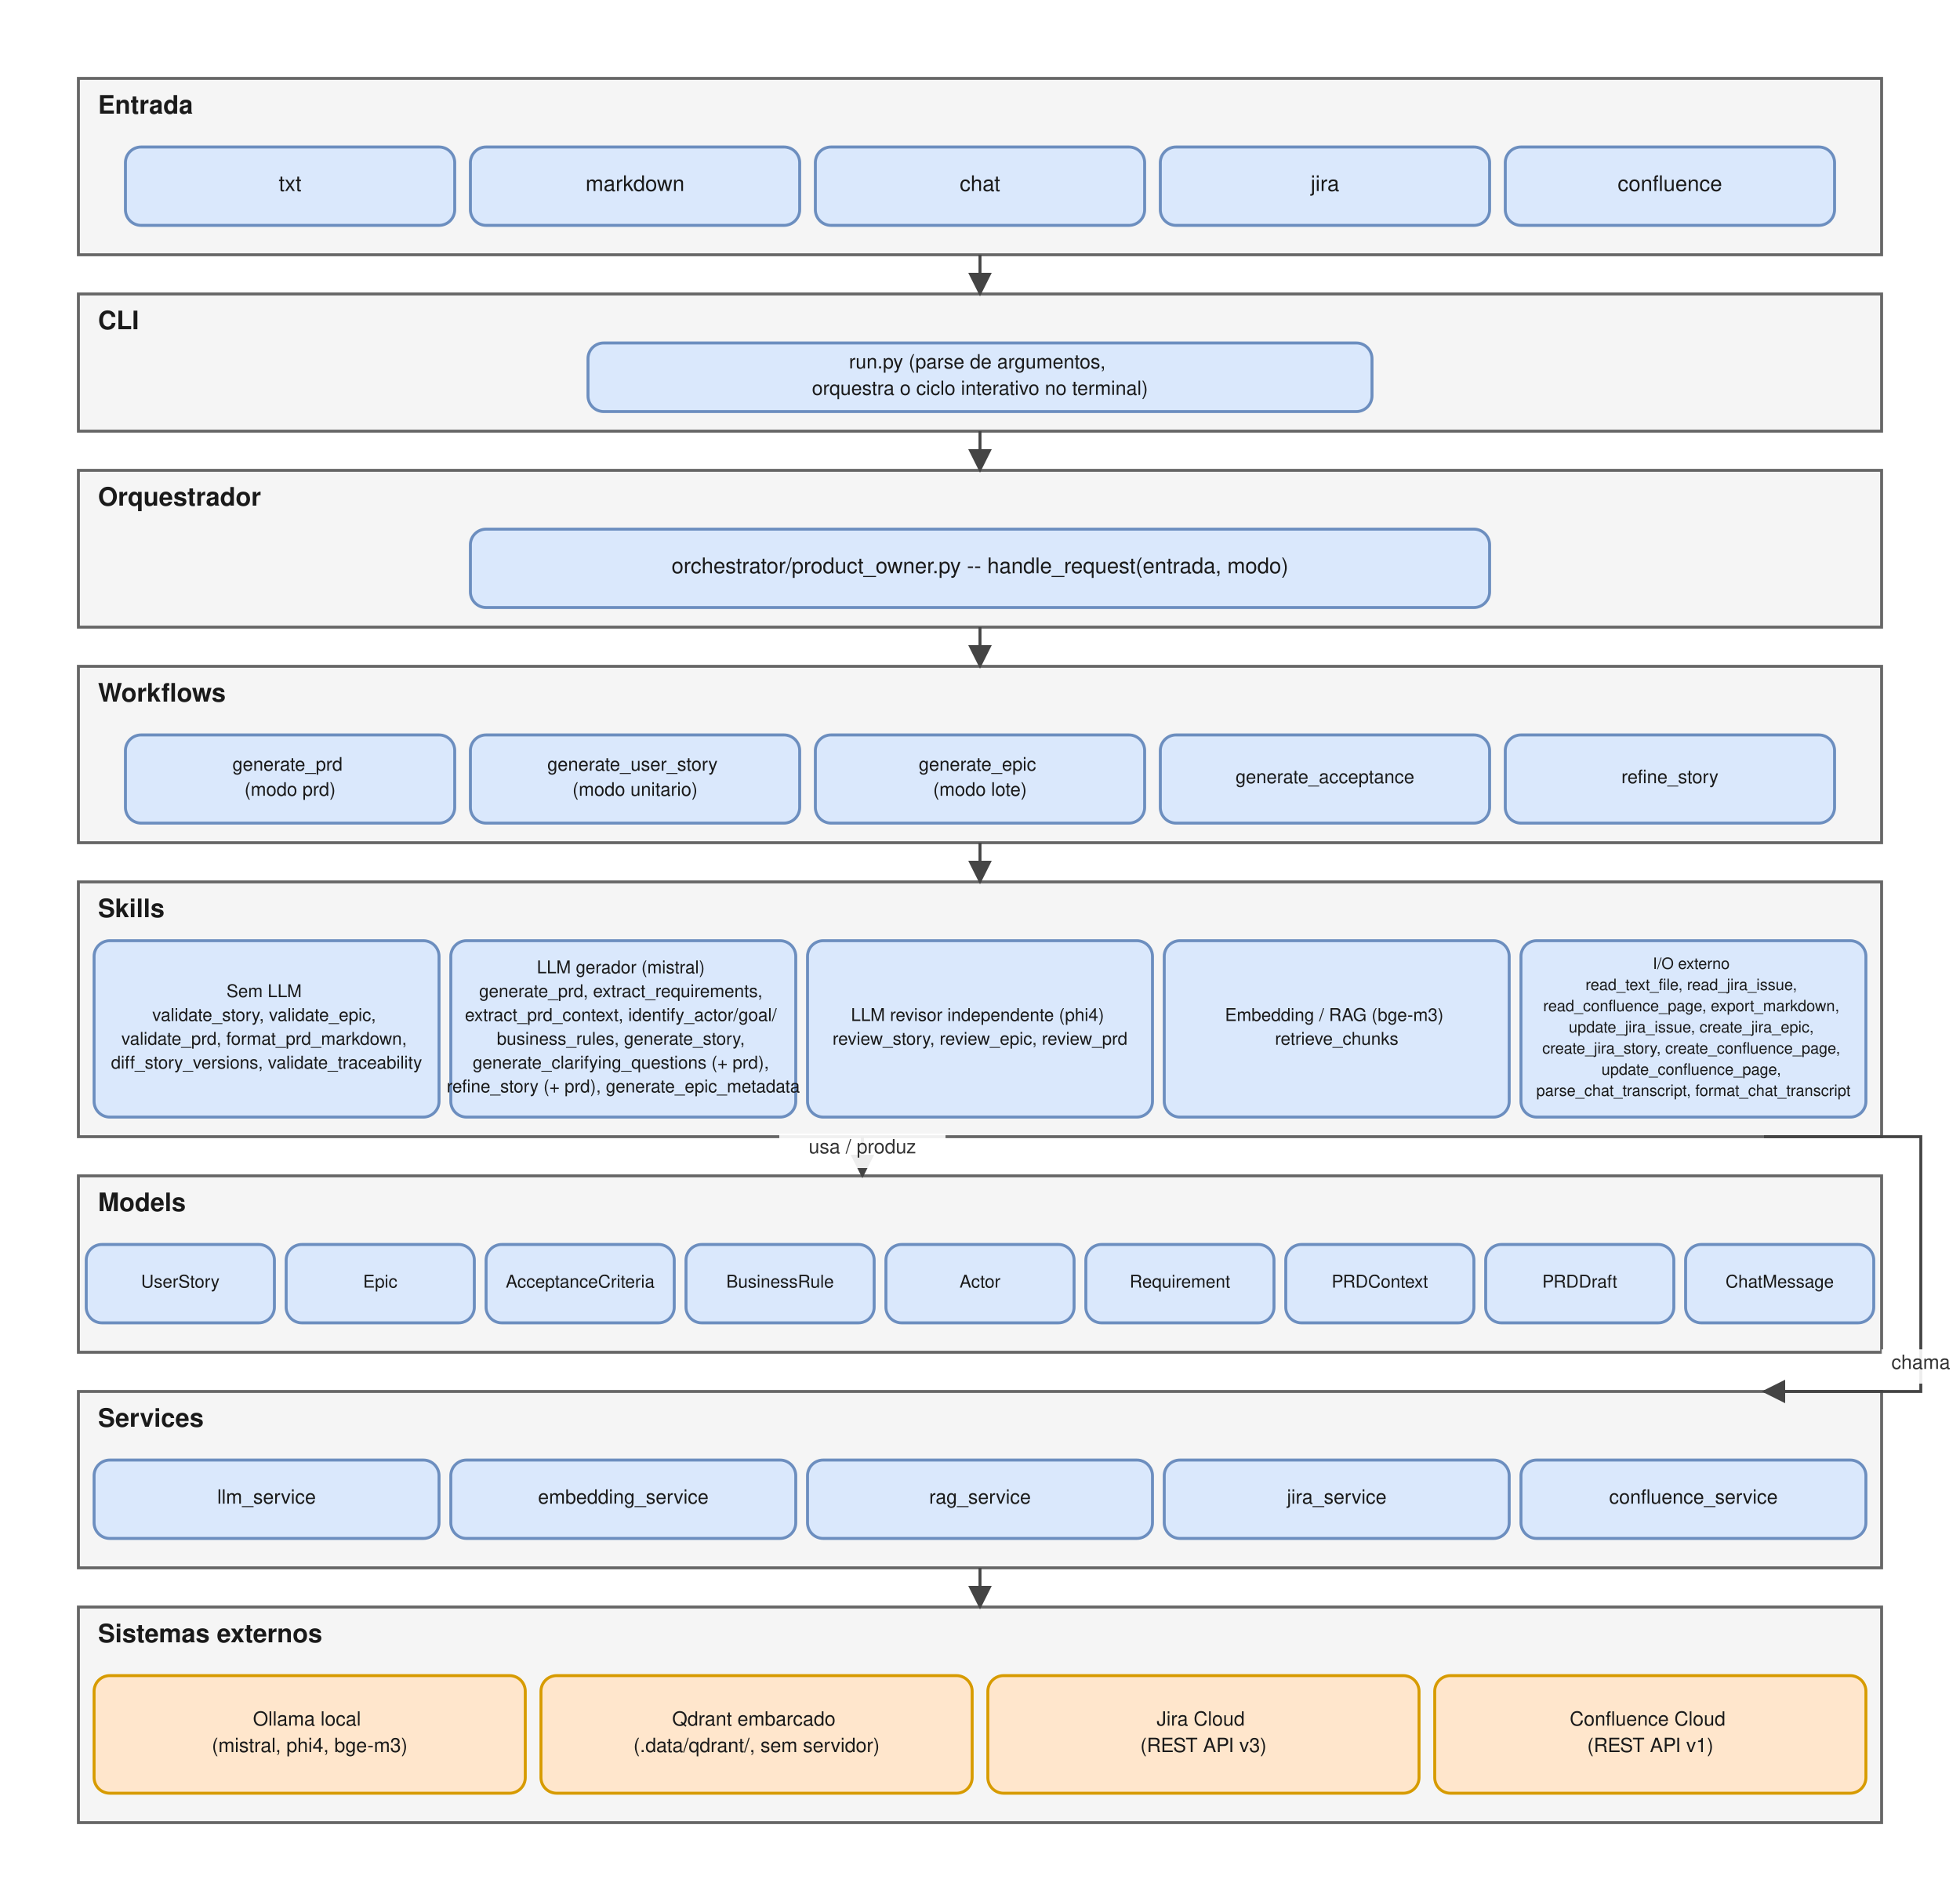
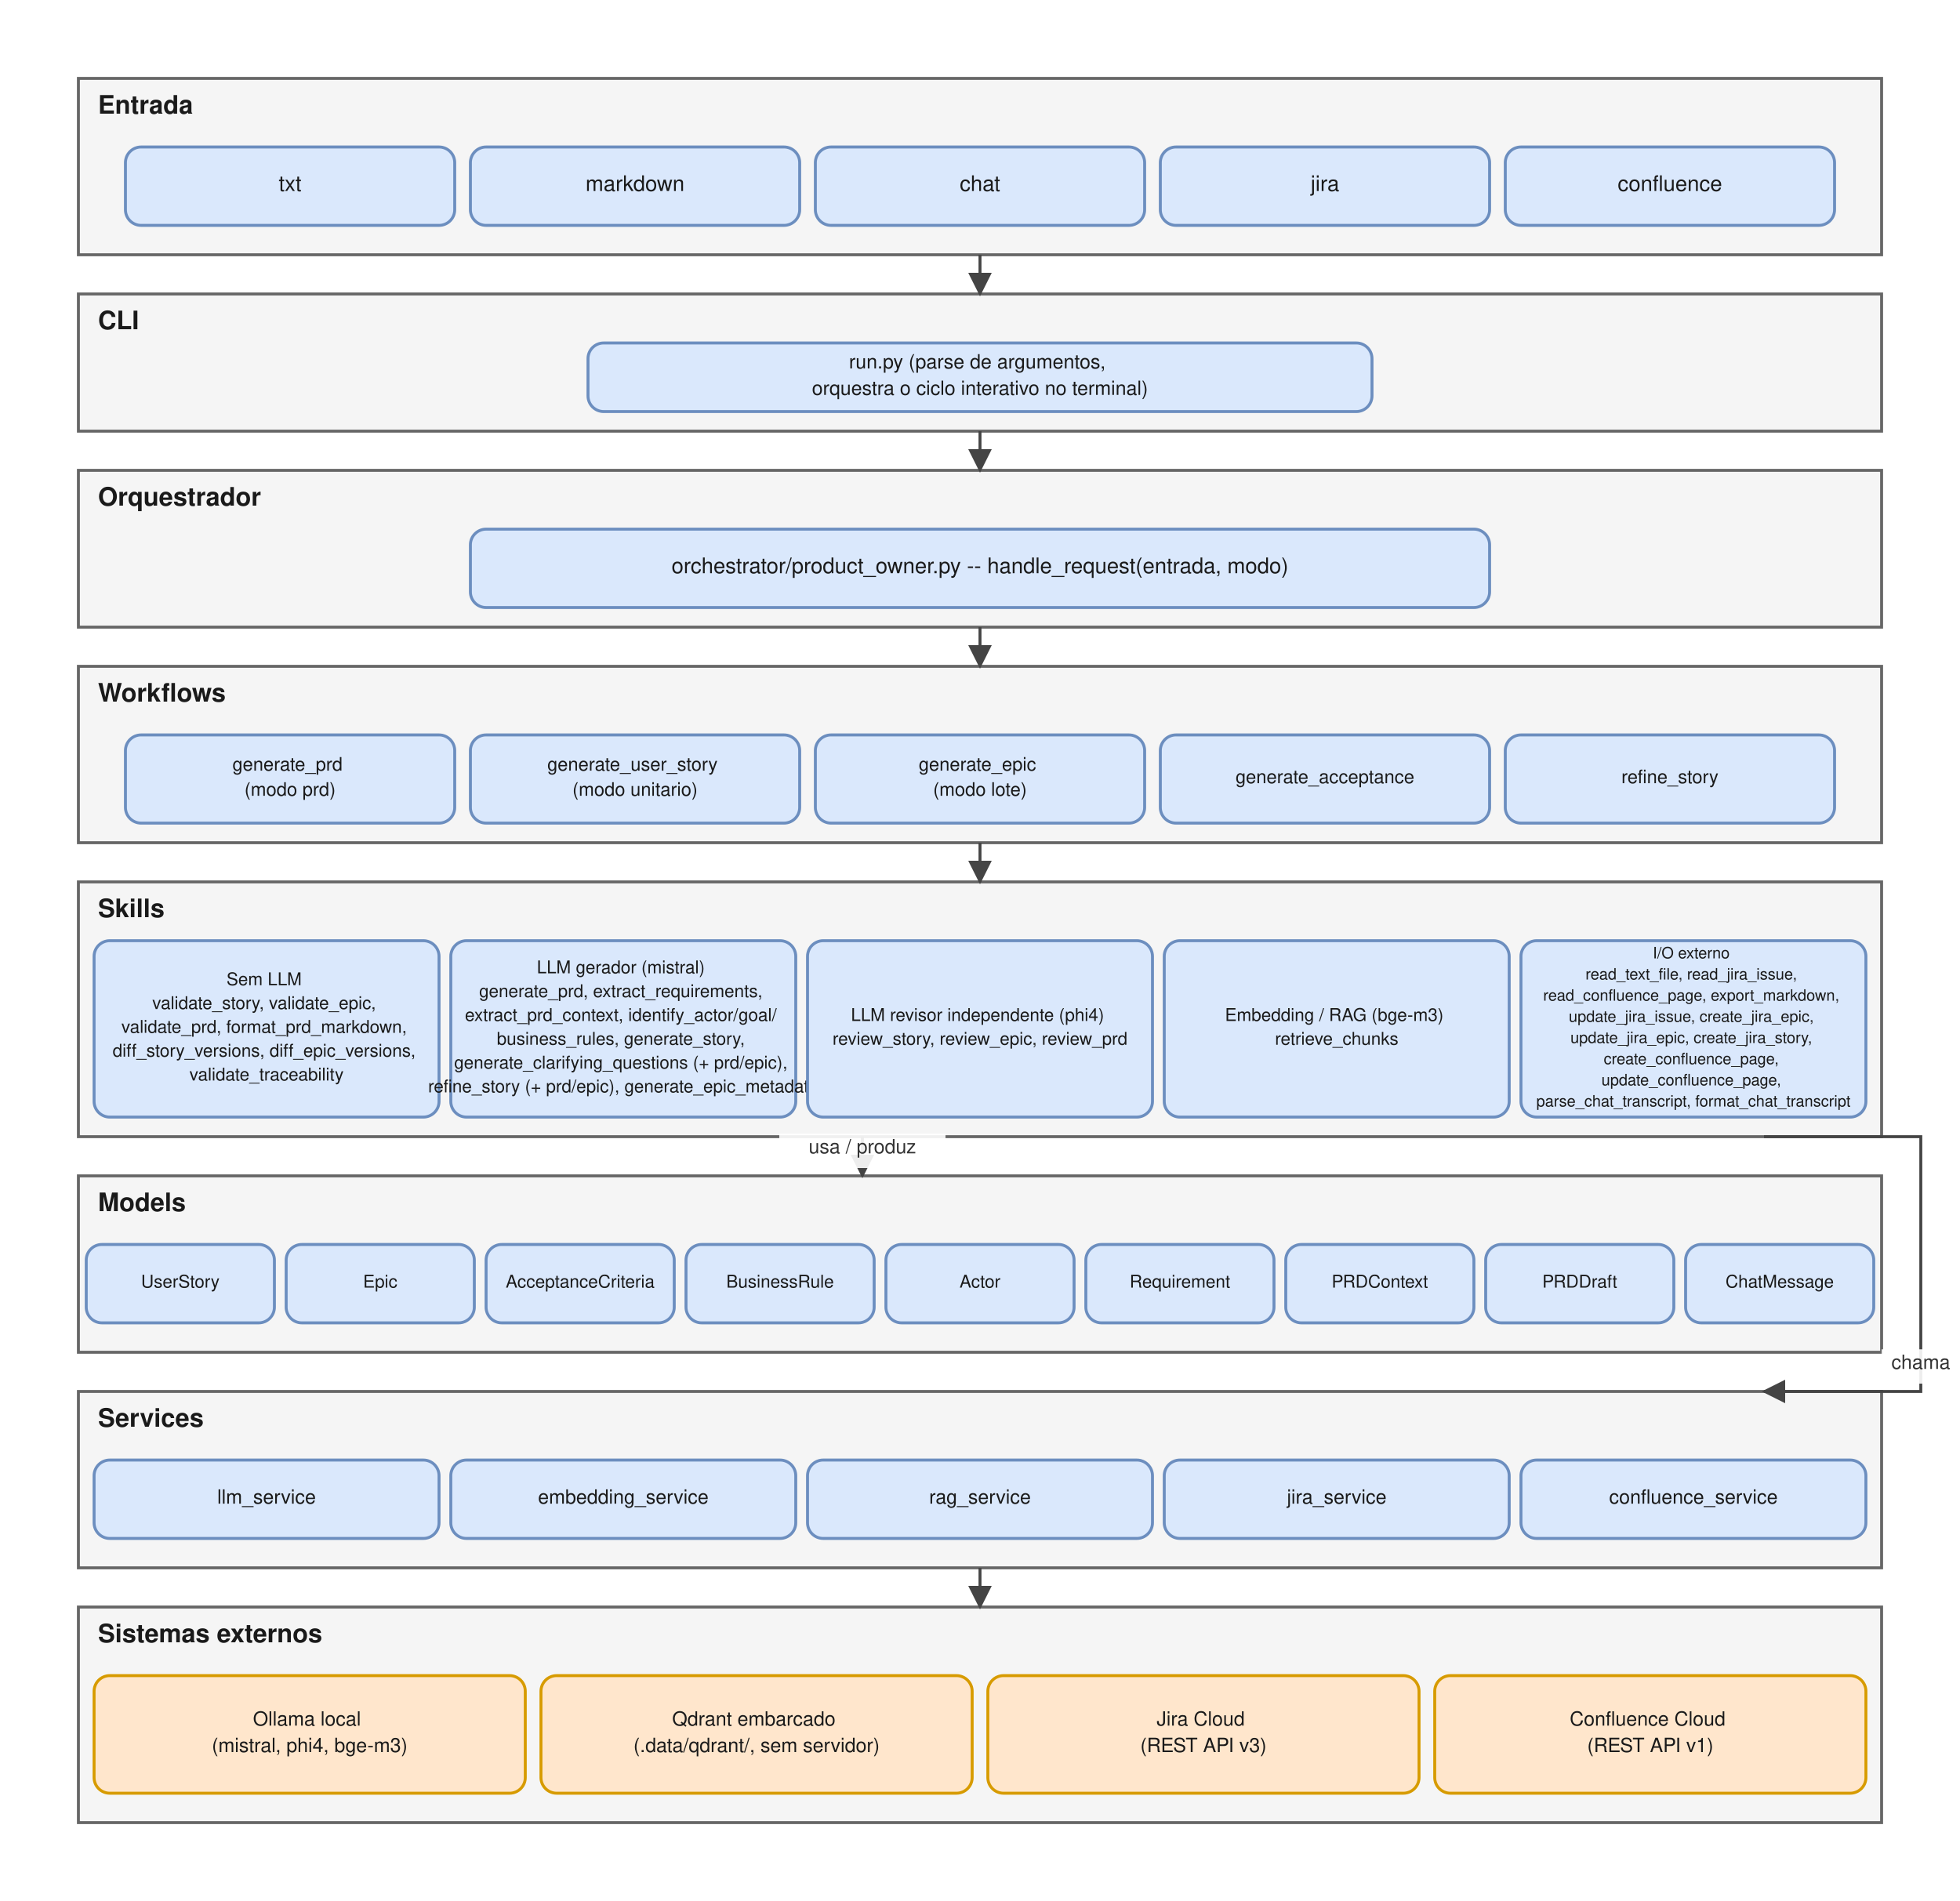
<svg xmlns="http://www.w3.org/2000/svg" viewBox="0 0 1000 970" width="1000" height="970">
  <rect x="0" y="0" width="1000" height="970" fill="#ffffff" />
  <defs>
    <marker id="arrow" viewBox="0 0 10 10" refX="9" refY="5" markerWidth="8" markerHeight="8" orient="auto-start-reverse">
      <path d="M0,0 L10,5 L0,10 z" fill="#444444" />
    </marker>
  </defs>
  <rect x="40" y="40" width="920" height="90" fill="#f5f5f5" stroke="#666666" stroke-width="1.5" />
  <text x="50" y="58" font-size="13" font-weight="bold" font-family="Helvetica,Arial,sans-serif" fill="#1a1a1a">Entrada</text>
  <rect x="40" y="150" width="920" height="70" fill="#f5f5f5" stroke="#666666" stroke-width="1.5" />
  <text x="50" y="168" font-size="13" font-weight="bold" font-family="Helvetica,Arial,sans-serif" fill="#1a1a1a">CLI</text>
  <rect x="40" y="240" width="920" height="80" fill="#f5f5f5" stroke="#666666" stroke-width="1.5" />
  <text x="50" y="258" font-size="13" font-weight="bold" font-family="Helvetica,Arial,sans-serif" fill="#1a1a1a">Orquestrador</text>
  <rect x="40" y="340" width="920" height="90" fill="#f5f5f5" stroke="#666666" stroke-width="1.5" />
  <text x="50" y="358" font-size="13" font-weight="bold" font-family="Helvetica,Arial,sans-serif" fill="#1a1a1a">Workflows</text>
  <rect x="40" y="450" width="920" height="130" fill="#f5f5f5" stroke="#666666" stroke-width="1.5" />
  <text x="50" y="468" font-size="13" font-weight="bold" font-family="Helvetica,Arial,sans-serif" fill="#1a1a1a">Skills</text>
  <rect x="40" y="600" width="920" height="90" fill="#f5f5f5" stroke="#666666" stroke-width="1.5" />
  <text x="50" y="618" font-size="13" font-weight="bold" font-family="Helvetica,Arial,sans-serif" fill="#1a1a1a">Models</text>
  <rect x="40" y="710" width="920" height="90" fill="#f5f5f5" stroke="#666666" stroke-width="1.5" />
  <text x="50" y="728" font-size="13" font-weight="bold" font-family="Helvetica,Arial,sans-serif" fill="#1a1a1a">Services</text>
  <rect x="40" y="820" width="920" height="110" fill="#f5f5f5" stroke="#666666" stroke-width="1.5" />
  <text x="50" y="838" font-size="13" font-weight="bold" font-family="Helvetica,Arial,sans-serif" fill="#1a1a1a">Sistemas externos</text>
  <rect x="64.0" y="75" width="168" height="40" rx="8" ry="8" fill="#dae8fc" stroke="#6c8ebf" stroke-width="1.5" />
  <text x="148.0" y="97.475" text-anchor="middle" font-size="11" font-family="Helvetica,Arial,sans-serif" fill="#1a1a1a">
    <tspan x="148.0" dy="0">txt</tspan>
  </text>
  <rect x="240.0" y="75" width="168" height="40" rx="8" ry="8" fill="#dae8fc" stroke="#6c8ebf" stroke-width="1.5" />
  <text x="324.0" y="97.475" text-anchor="middle" font-size="11" font-family="Helvetica,Arial,sans-serif" fill="#1a1a1a">
    <tspan x="324.0" dy="0">markdown</tspan>
  </text>
  <rect x="416.0" y="75" width="168" height="40" rx="8" ry="8" fill="#dae8fc" stroke="#6c8ebf" stroke-width="1.5" />
  <text x="500.0" y="97.475" text-anchor="middle" font-size="11" font-family="Helvetica,Arial,sans-serif" fill="#1a1a1a">
    <tspan x="500.0" dy="0">chat</tspan>
  </text>
  <rect x="592.0" y="75" width="168" height="40" rx="8" ry="8" fill="#dae8fc" stroke="#6c8ebf" stroke-width="1.5" />
  <text x="676.0" y="97.475" text-anchor="middle" font-size="11" font-family="Helvetica,Arial,sans-serif" fill="#1a1a1a">
    <tspan x="676.0" dy="0">jira</tspan>
  </text>
  <rect x="768.0" y="75" width="168" height="40" rx="8" ry="8" fill="#dae8fc" stroke="#6c8ebf" stroke-width="1.5" />
  <text x="852.0" y="97.475" text-anchor="middle" font-size="11" font-family="Helvetica,Arial,sans-serif" fill="#1a1a1a">
    <tspan x="852.0" dy="0">confluence</tspan>
  </text>
  <rect x="300" y="175" width="400" height="35" rx="8" ry="8" fill="#dae8fc" stroke="#6c8ebf" stroke-width="1.5" />
  <text x="500.0" y="188.0" text-anchor="middle" font-size="10" font-family="Helvetica,Arial,sans-serif" fill="#1a1a1a">
    <tspan x="500.0" dy="0">run.py (parse de argumentos,</tspan>
    <tspan x="500.0" dy="13.5">orquestra o ciclo interativo no terminal)</tspan>
  </text>
  <rect x="240" y="270" width="520" height="40" rx="8" ry="8" fill="#dae8fc" stroke="#6c8ebf" stroke-width="1.5" />
  <text x="500.0" y="292.475" text-anchor="middle" font-size="11" font-family="Helvetica,Arial,sans-serif" fill="#1a1a1a">
    <tspan x="500.0" dy="0">orchestrator/product_owner.py -- handle_request(entrada, modo)</tspan>
  </text>
  <rect x="64.0" y="375" width="168" height="45" rx="8" ry="8" fill="#dae8fc" stroke="#6c8ebf" stroke-width="1.5" />
  <text x="148.0" y="393.225" text-anchor="middle" font-size="9.5" font-family="Helvetica,Arial,sans-serif" fill="#1a1a1a">
    <tspan x="148.0" dy="0">generate_prd</tspan>
    <tspan x="148.0" dy="12.825">(modo prd)</tspan>
  </text>
  <rect x="240.0" y="375" width="168" height="45" rx="8" ry="8" fill="#dae8fc" stroke="#6c8ebf" stroke-width="1.5" />
  <text x="324.0" y="393.225" text-anchor="middle" font-size="9.5" font-family="Helvetica,Arial,sans-serif" fill="#1a1a1a">
    <tspan x="324.0" dy="0">generate_user_story</tspan>
    <tspan x="324.0" dy="12.825">(modo unitario)</tspan>
  </text>
  <rect x="416.0" y="375" width="168" height="45" rx="8" ry="8" fill="#dae8fc" stroke="#6c8ebf" stroke-width="1.5" />
  <text x="500.0" y="393.225" text-anchor="middle" font-size="9.5" font-family="Helvetica,Arial,sans-serif" fill="#1a1a1a">
    <tspan x="500.0" dy="0">generate_epic</tspan>
    <tspan x="500.0" dy="12.825">(modo lote)</tspan>
  </text>
  <rect x="592.0" y="375" width="168" height="45" rx="8" ry="8" fill="#dae8fc" stroke="#6c8ebf" stroke-width="1.5" />
  <text x="676.0" y="399.637" text-anchor="middle" font-size="9.5" font-family="Helvetica,Arial,sans-serif" fill="#1a1a1a">
    <tspan x="676.0" dy="0">generate_acceptance</tspan>
  </text>
  <rect x="768.0" y="375" width="168" height="45" rx="8" ry="8" fill="#dae8fc" stroke="#6c8ebf" stroke-width="1.5" />
  <text x="852.0" y="399.637" text-anchor="middle" font-size="9.5" font-family="Helvetica,Arial,sans-serif" fill="#1a1a1a">
    <tspan x="852.0" dy="0">refine_story</tspan>
  </text>
  <rect x="48.0" y="480" width="176" height="90" rx="8" ry="8" fill="#dae8fc" stroke="#6c8ebf" stroke-width="1.5" />
-   <text x="136.0" y="508.8" text-anchor="middle" font-size="9" font-family="Helvetica,Arial,sans-serif" fill="#1a1a1a">
+   <text x="136.0" y="502.725" text-anchor="middle" font-size="9" font-family="Helvetica,Arial,sans-serif" fill="#1a1a1a">
    <tspan x="136.0" dy="0">Sem LLM</tspan>
    <tspan x="136.0" dy="12.15">validate_story, validate_epic,</tspan>
    <tspan x="136.0" dy="12.15">validate_prd, format_prd_markdown,</tspan>
-     <tspan x="136.0" dy="12.15">diff_story_versions, validate_traceability</tspan>
+     <tspan x="136.0" dy="12.15">diff_story_versions, diff_epic_versions,</tspan>
+     <tspan x="136.0" dy="12.15">validate_traceability</tspan>
  </text>
  <rect x="230.0" y="480" width="176" height="90" rx="8" ry="8" fill="#dae8fc" stroke="#6c8ebf" stroke-width="1.5" />
  <text x="318.0" y="496.65" text-anchor="middle" font-size="9" font-family="Helvetica,Arial,sans-serif" fill="#1a1a1a">
    <tspan x="318.0" dy="0">LLM gerador (mistral)</tspan>
    <tspan x="318.0" dy="12.15">generate_prd, extract_requirements,</tspan>
    <tspan x="318.0" dy="12.15">extract_prd_context, identify_actor/goal/</tspan>
    <tspan x="318.0" dy="12.15">business_rules, generate_story,</tspan>
-     <tspan x="318.0" dy="12.15">generate_clarifying_questions (+ prd),</tspan>
-     <tspan x="318.0" dy="12.15">refine_story (+ prd), generate_epic_metadata</tspan>
+     <tspan x="318.0" dy="12.15">generate_clarifying_questions (+ prd/epic),</tspan>
+     <tspan x="318.0" dy="12.15">refine_story (+ prd/epic), generate_epic_metadata</tspan>
  </text>
  <rect x="412.0" y="480" width="176" height="90" rx="8" ry="8" fill="#dae8fc" stroke="#6c8ebf" stroke-width="1.5" />
  <text x="500.0" y="520.95" text-anchor="middle" font-size="9" font-family="Helvetica,Arial,sans-serif" fill="#1a1a1a">
    <tspan x="500.0" dy="0">LLM revisor independente (phi4)</tspan>
    <tspan x="500.0" dy="12.15">review_story, review_epic, review_prd</tspan>
  </text>
  <rect x="594.0" y="480" width="176" height="90" rx="8" ry="8" fill="#dae8fc" stroke="#6c8ebf" stroke-width="1.5" />
  <text x="682.0" y="520.95" text-anchor="middle" font-size="9" font-family="Helvetica,Arial,sans-serif" fill="#1a1a1a">
    <tspan x="682.0" dy="0">Embedding / RAG (bge-m3)</tspan>
    <tspan x="682.0" dy="12.15">retrieve_chunks</tspan>
  </text>
  <rect x="776.0" y="480" width="176" height="90" rx="8" ry="8" fill="#dae8fc" stroke="#6c8ebf" stroke-width="1.5" />
-   <text x="864.0" y="494.4" text-anchor="middle" font-size="8" font-family="Helvetica,Arial,sans-serif" fill="#1a1a1a">
+   <text x="864.0" y="489.0" text-anchor="middle" font-size="8" font-family="Helvetica,Arial,sans-serif" fill="#1a1a1a">
    <tspan x="864.0" dy="0">I/O externo</tspan>
    <tspan x="864.0" dy="10.8">read_text_file, read_jira_issue,</tspan>
    <tspan x="864.0" dy="10.8">read_confluence_page, export_markdown,</tspan>
    <tspan x="864.0" dy="10.8">update_jira_issue, create_jira_epic,</tspan>
-     <tspan x="864.0" dy="10.8">create_jira_story, create_confluence_page,</tspan>
+     <tspan x="864.0" dy="10.8">update_jira_epic, create_jira_story,</tspan>
+     <tspan x="864.0" dy="10.8">create_confluence_page,</tspan>
    <tspan x="864.0" dy="10.8">update_confluence_page,</tspan>
    <tspan x="864.0" dy="10.8">parse_chat_transcript, format_chat_transcript</tspan>
  </text>
  <rect x="44.0" y="635" width="96" height="40" rx="8" ry="8" fill="#dae8fc" stroke="#6c8ebf" stroke-width="1.5" />
  <text x="92.0" y="657.025" text-anchor="middle" font-size="9" font-family="Helvetica,Arial,sans-serif" fill="#1a1a1a">
    <tspan x="92.0" dy="0">UserStory</tspan>
  </text>
  <rect x="146.0" y="635" width="96" height="40" rx="8" ry="8" fill="#dae8fc" stroke="#6c8ebf" stroke-width="1.5" />
  <text x="194.0" y="657.025" text-anchor="middle" font-size="9" font-family="Helvetica,Arial,sans-serif" fill="#1a1a1a">
    <tspan x="194.0" dy="0">Epic</tspan>
  </text>
  <rect x="248.0" y="635" width="96" height="40" rx="8" ry="8" fill="#dae8fc" stroke="#6c8ebf" stroke-width="1.5" />
  <text x="296.0" y="657.025" text-anchor="middle" font-size="9" font-family="Helvetica,Arial,sans-serif" fill="#1a1a1a">
    <tspan x="296.0" dy="0">AcceptanceCriteria</tspan>
  </text>
  <rect x="350.0" y="635" width="96" height="40" rx="8" ry="8" fill="#dae8fc" stroke="#6c8ebf" stroke-width="1.5" />
  <text x="398.0" y="657.025" text-anchor="middle" font-size="9" font-family="Helvetica,Arial,sans-serif" fill="#1a1a1a">
    <tspan x="398.0" dy="0">BusinessRule</tspan>
  </text>
  <rect x="452.0" y="635" width="96" height="40" rx="8" ry="8" fill="#dae8fc" stroke="#6c8ebf" stroke-width="1.5" />
  <text x="500.0" y="657.025" text-anchor="middle" font-size="9" font-family="Helvetica,Arial,sans-serif" fill="#1a1a1a">
    <tspan x="500.0" dy="0">Actor</tspan>
  </text>
  <rect x="554.0" y="635" width="96" height="40" rx="8" ry="8" fill="#dae8fc" stroke="#6c8ebf" stroke-width="1.5" />
  <text x="602.0" y="657.025" text-anchor="middle" font-size="9" font-family="Helvetica,Arial,sans-serif" fill="#1a1a1a">
    <tspan x="602.0" dy="0">Requirement</tspan>
  </text>
  <rect x="656.0" y="635" width="96" height="40" rx="8" ry="8" fill="#dae8fc" stroke="#6c8ebf" stroke-width="1.5" />
  <text x="704.0" y="657.025" text-anchor="middle" font-size="9" font-family="Helvetica,Arial,sans-serif" fill="#1a1a1a">
    <tspan x="704.0" dy="0">PRDContext</tspan>
  </text>
  <rect x="758.0" y="635" width="96" height="40" rx="8" ry="8" fill="#dae8fc" stroke="#6c8ebf" stroke-width="1.5" />
  <text x="806.0" y="657.025" text-anchor="middle" font-size="9" font-family="Helvetica,Arial,sans-serif" fill="#1a1a1a">
    <tspan x="806.0" dy="0">PRDDraft</tspan>
  </text>
  <rect x="860.0" y="635" width="96" height="40" rx="8" ry="8" fill="#dae8fc" stroke="#6c8ebf" stroke-width="1.5" />
  <text x="908.0" y="657.025" text-anchor="middle" font-size="9" font-family="Helvetica,Arial,sans-serif" fill="#1a1a1a">
    <tspan x="908.0" dy="0">ChatMessage</tspan>
  </text>
  <rect x="48.0" y="745" width="176" height="40" rx="8" ry="8" fill="#dae8fc" stroke="#6c8ebf" stroke-width="1.5" />
  <text x="136.0" y="767.25" text-anchor="middle" font-size="10" font-family="Helvetica,Arial,sans-serif" fill="#1a1a1a">
    <tspan x="136.0" dy="0">llm_service</tspan>
  </text>
  <rect x="230.0" y="745" width="176" height="40" rx="8" ry="8" fill="#dae8fc" stroke="#6c8ebf" stroke-width="1.5" />
  <text x="318.0" y="767.25" text-anchor="middle" font-size="10" font-family="Helvetica,Arial,sans-serif" fill="#1a1a1a">
    <tspan x="318.0" dy="0">embedding_service</tspan>
  </text>
  <rect x="412.0" y="745" width="176" height="40" rx="8" ry="8" fill="#dae8fc" stroke="#6c8ebf" stroke-width="1.5" />
  <text x="500.0" y="767.25" text-anchor="middle" font-size="10" font-family="Helvetica,Arial,sans-serif" fill="#1a1a1a">
    <tspan x="500.0" dy="0">rag_service</tspan>
  </text>
  <rect x="594.0" y="745" width="176" height="40" rx="8" ry="8" fill="#dae8fc" stroke="#6c8ebf" stroke-width="1.5" />
  <text x="682.0" y="767.25" text-anchor="middle" font-size="10" font-family="Helvetica,Arial,sans-serif" fill="#1a1a1a">
    <tspan x="682.0" dy="0">jira_service</tspan>
  </text>
  <rect x="776.0" y="745" width="176" height="40" rx="8" ry="8" fill="#dae8fc" stroke="#6c8ebf" stroke-width="1.5" />
  <text x="864.0" y="767.25" text-anchor="middle" font-size="10" font-family="Helvetica,Arial,sans-serif" fill="#1a1a1a">
    <tspan x="864.0" dy="0">confluence_service</tspan>
  </text>
  <rect x="48.0" y="855" width="220" height="60" rx="8" ry="8" fill="#ffe6cc" stroke="#d79b00" stroke-width="1.5" />
  <text x="158.0" y="880.5" text-anchor="middle" font-size="10" font-family="Helvetica,Arial,sans-serif" fill="#1a1a1a">
    <tspan x="158.0" dy="0">Ollama local</tspan>
    <tspan x="158.0" dy="13.5">(mistral, phi4, bge-m3)</tspan>
  </text>
  <rect x="276.0" y="855" width="220" height="60" rx="8" ry="8" fill="#ffe6cc" stroke="#d79b00" stroke-width="1.5" />
  <text x="386.0" y="880.5" text-anchor="middle" font-size="10" font-family="Helvetica,Arial,sans-serif" fill="#1a1a1a">
    <tspan x="386.0" dy="0">Qdrant embarcado</tspan>
    <tspan x="386.0" dy="13.5">(.data/qdrant/, sem servidor)</tspan>
  </text>
  <rect x="504.0" y="855" width="220" height="60" rx="8" ry="8" fill="#ffe6cc" stroke="#d79b00" stroke-width="1.5" />
  <text x="614.0" y="880.5" text-anchor="middle" font-size="10" font-family="Helvetica,Arial,sans-serif" fill="#1a1a1a">
    <tspan x="614.0" dy="0">Jira Cloud</tspan>
    <tspan x="614.0" dy="13.5">(REST API v3)</tspan>
  </text>
  <rect x="732.0" y="855" width="220" height="60" rx="8" ry="8" fill="#ffe6cc" stroke="#d79b00" stroke-width="1.5" />
  <text x="842.0" y="880.5" text-anchor="middle" font-size="10" font-family="Helvetica,Arial,sans-serif" fill="#1a1a1a">
    <tspan x="842.0" dy="0">Confluence Cloud</tspan>
    <tspan x="842.0" dy="13.5">(REST API v1)</tspan>
  </text>
  <path d="M500.0,130 L500.0,150" fill="none" stroke="#444444" stroke-width="1.5" marker-end="url(#arrow)" />
  <path d="M500.0,220 L500.0,240" fill="none" stroke="#444444" stroke-width="1.5" marker-end="url(#arrow)" />
  <path d="M500.0,320 L500.0,340" fill="none" stroke="#444444" stroke-width="1.5" marker-end="url(#arrow)" />
  <path d="M500.0,430 L500.0,450" fill="none" stroke="#444444" stroke-width="1.5" marker-end="url(#arrow)" />
  <path d="M440.0,580 L440.0,600" fill="none" stroke="#444444" stroke-width="1.5" marker-end="url(#arrow)" />
  <rect x="397.6" y="578.5" width="84.8" height="17.5" fill="#ffffff" opacity="0.9" />
  <text x="440.0" y="588.5" text-anchor="middle" font-size="10" font-family="Helvetica,Arial,sans-serif" fill="#333333">
    <tspan x="440.0" dy="0">usa / produz</tspan>
  </text>
  <path d="M900,580 L980,580 L980,710 L900,710" fill="none" stroke="#444444" stroke-width="1.5" marker-end="url(#arrow)" />
  <rect x="960.0" y="688.5" width="40.0" height="17.5" fill="#ffffff" opacity="0.9" />
  <text x="980" y="698.5" text-anchor="middle" font-size="10" font-family="Helvetica,Arial,sans-serif" fill="#333333">
    <tspan x="980" dy="0">chama</tspan>
  </text>
  <path d="M500.0,800 L500.0,820" fill="none" stroke="#444444" stroke-width="1.5" marker-end="url(#arrow)" />
</svg>
